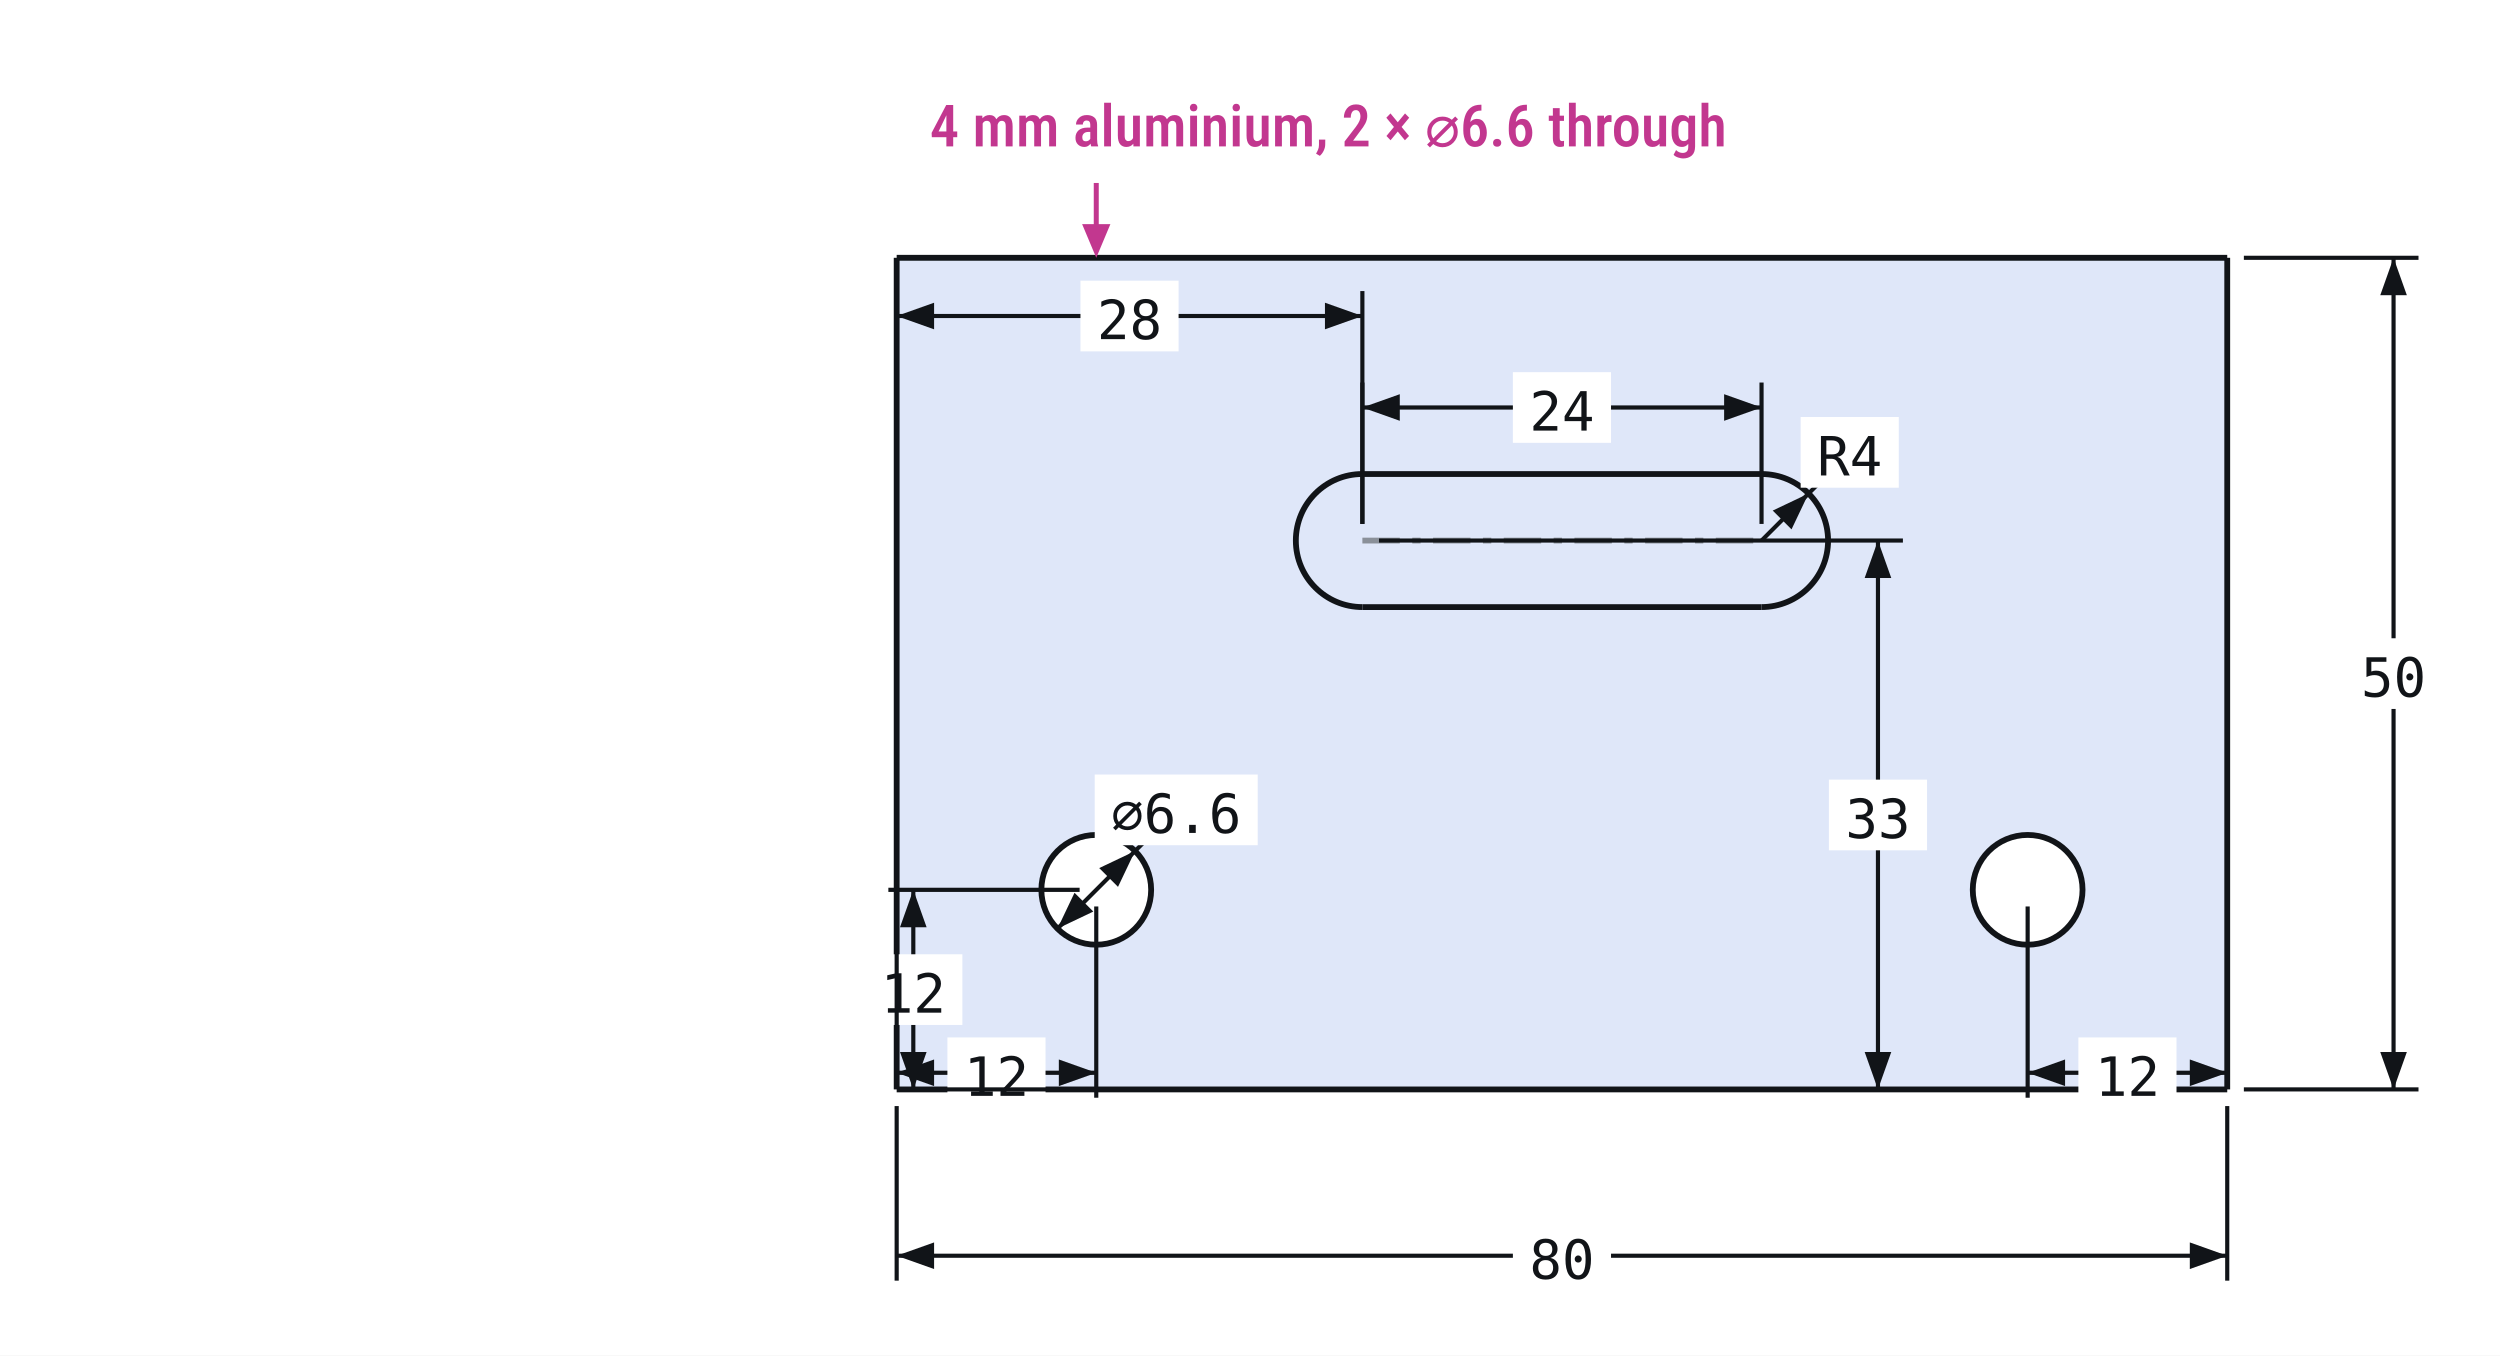
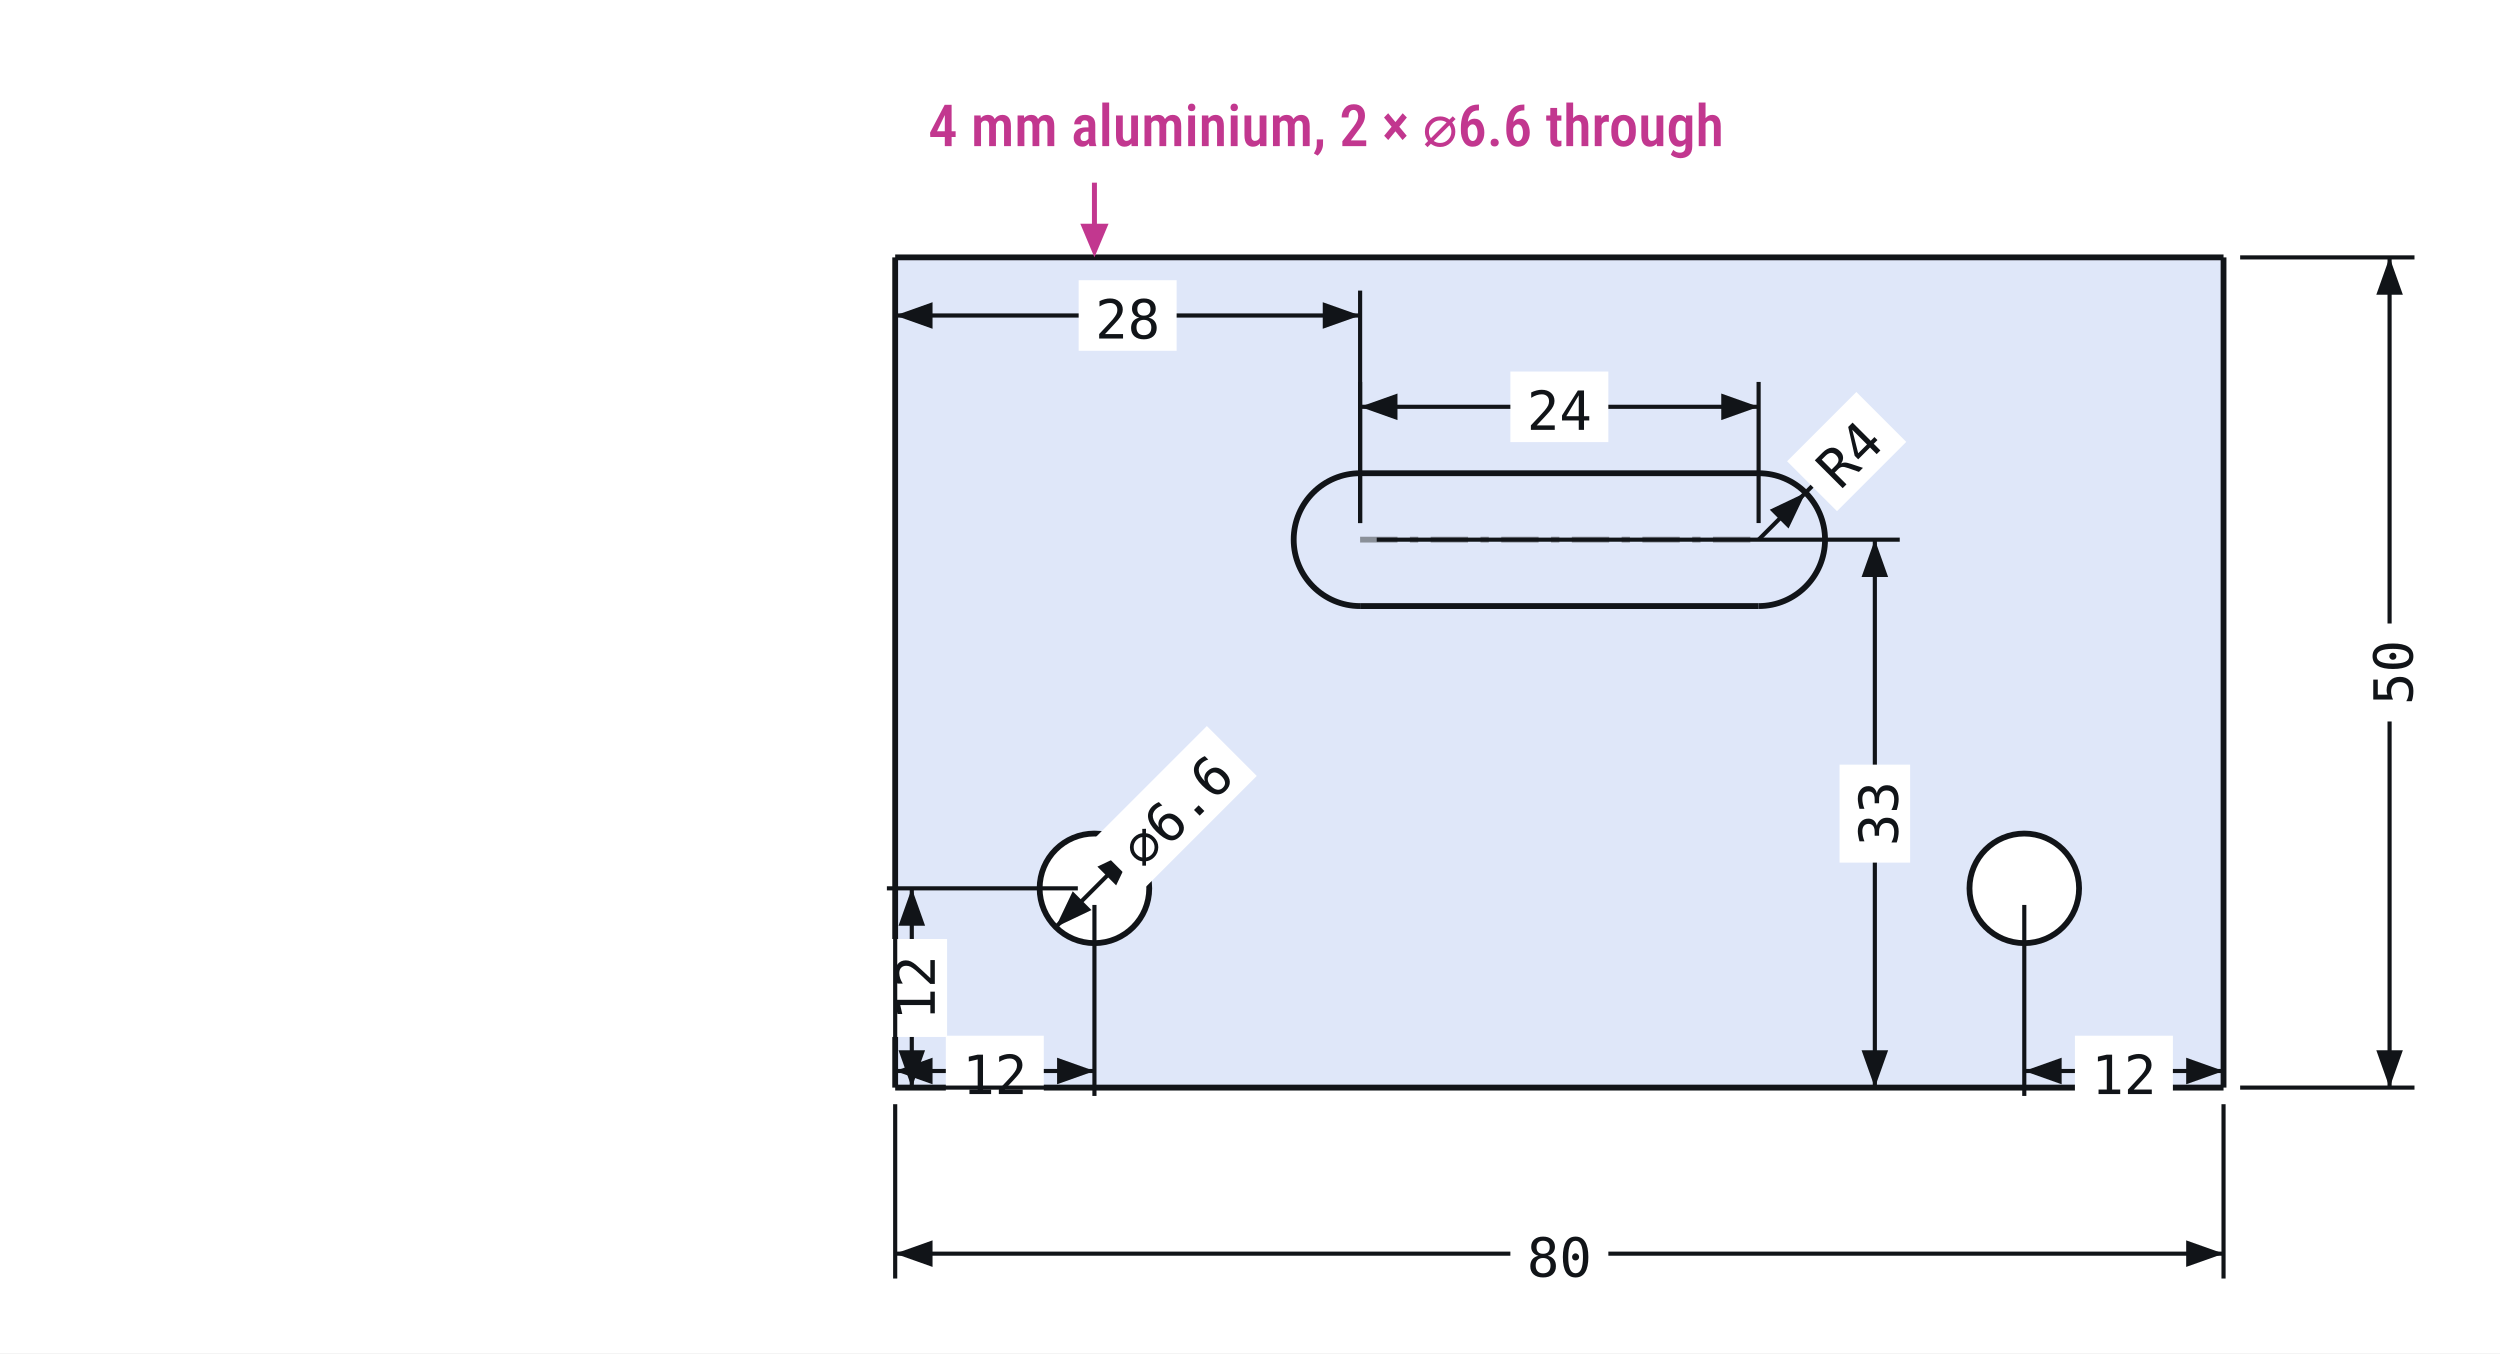
- <svg xmlns="http://www.w3.org/2000/svg" width="150.31mm" height="81.5mm" viewBox="-125.65 28 601.25 326">
-   <rect x="-125.65" y="28" width="601.25" height="326" fill="#ffffff" />
+ <svg xmlns="http://www.w3.org/2000/svg" width="150.56mm" height="81.5mm" viewBox="-125.65 28 602.25 326">
+   <rect x="-125.65" y="28" width="602.25" height="326" fill="#ffffff" />
  <path d="M90 290L410 290L410 90L90 90L90 290ZM151.2 242L151.2 242A13.2 13.2 0 1 1 124.8 242A13.2 13.2 0 1 1 151.2 242ZM375.2 242L375.2 242A13.2 13.2 0 1 1 348.8 242A13.2 13.2 0 1 1 375.2 242Z" fill="#2b5fd9" fill-opacity="0.15" fill-rule="evenodd" />
  <path d="M202 158L298 158" fill="none" stroke="#8a9099" stroke-width="1.4" stroke-dasharray="9 3 2 3" stroke-linecap="butt" stroke-linejoin="round" />
  <path d="M90 290L410 290" fill="none" stroke="#111418" stroke-width="1.4" stroke-linecap="butt" stroke-linejoin="round" />
  <path d="M410 290L410 90" fill="none" stroke="#111418" stroke-width="1.4" stroke-linecap="butt" stroke-linejoin="round" />
  <path d="M410 90L90 90" fill="none" stroke="#111418" stroke-width="1.4" stroke-linecap="butt" stroke-linejoin="round" />
  <path d="M90 90L90 290" fill="none" stroke="#111418" stroke-width="1.4" stroke-linecap="butt" stroke-linejoin="round" />
  <path d="M151.2 242L151.2 242A13.2 13.2 0 1 1 124.8 242A13.2 13.2 0 1 1 151.2 242" fill="none" stroke="#111418" stroke-width="1.4" stroke-linecap="butt" stroke-linejoin="round" />
  <path d="M375.2 242L375.2 242A13.2 13.2 0 1 1 348.8 242A13.2 13.2 0 1 1 375.2 242" fill="none" stroke="#111418" stroke-width="1.4" stroke-linecap="butt" stroke-linejoin="round" />
  <path d="M202 142L298 142" fill="none" stroke="#111418" stroke-width="1.4" stroke-linecap="butt" stroke-linejoin="round" />
  <path d="M202 174L298 174" fill="none" stroke="#111418" stroke-width="1.4" stroke-linecap="butt" stroke-linejoin="round" />
  <path d="M202 142L202 142A16 16 0 0 0 202 174" fill="none" stroke="#111418" stroke-width="1.4" stroke-linecap="butt" stroke-linejoin="round" />
  <path d="M298 174L298 174A16 16 0 0 0 298 142" fill="none" stroke="#111418" stroke-width="1.4" stroke-linecap="butt" stroke-linejoin="round" />
  <path d="M90 294L90 336" fill="none" stroke="#111418" stroke-width="1" stroke-linecap="butt" stroke-linejoin="round" />
  <path d="M410 294L410 336" fill="none" stroke="#111418" stroke-width="1" stroke-linecap="butt" stroke-linejoin="round" />
  <path d="M90 330L410 330" fill="none" stroke="#111418" stroke-width="1" stroke-linecap="butt" stroke-linejoin="round" />
  <path d="M90 330L99 326.8L99 333.2Z" fill="#111418" />
  <path d="M410 330L401 333.2L401 326.8Z" fill="#111418" />
-   <rect x="238.2" y="321.5" width="23.6" height="17" fill="#ffffff" />
+   <path d="M238.2 321.5L261.8 321.5L261.8 338.5L238.2 338.5Z" fill="#ffffff" />
  <text x="250" y="335.55" font-family="&quot;B612 Mono&quot;, ui-monospace, Menlo, Consolas, monospace" font-size="13" font-weight="400" text-anchor="middle" fill="#111418">80</text>
  <path d="M414 290L456 290" fill="none" stroke="#111418" stroke-width="1" stroke-linecap="butt" stroke-linejoin="round" />
  <path d="M414 90L456 90" fill="none" stroke="#111418" stroke-width="1" stroke-linecap="butt" stroke-linejoin="round" />
  <path d="M450 290L450 90" fill="none" stroke="#111418" stroke-width="1" stroke-linecap="butt" stroke-linejoin="round" />
  <path d="M450 290L446.8 281L453.2 281Z" fill="#111418" />
  <path d="M450 90L453.2 99L446.8 99Z" fill="#111418" />
-   <rect x="438.2" y="181.5" width="23.6" height="17" fill="#ffffff" />
-   <text x="450" y="195.55" font-family="&quot;B612 Mono&quot;, ui-monospace, Menlo, Consolas, monospace" font-size="13" font-weight="400" text-anchor="middle" fill="#111418">50</text>
+   <path d="M441.5 201.8L441.5 178.2L458.5 178.2L458.5 201.8Z" fill="#ffffff" />
+   <text transform="rotate(-90 451 190)" x="451" y="194.55" font-family="&quot;B612 Mono&quot;, ui-monospace, Menlo, Consolas, monospace" font-size="13" font-weight="400" text-anchor="middle" fill="#111418">50</text>
  <path d="M128.67 251.33L157.23 222.77" fill="none" stroke="#111418" stroke-width="1" stroke-linecap="butt" stroke-linejoin="round" />
  <path d="M147.33 232.67L143.23 241.29L138.71 236.77Z" fill="#111418" />
  <path d="M128.67 251.33L132.77 242.71L137.29 247.23Z" fill="#111418" />
-   <rect x="137.63" y="214.27" width="39.2" height="17" fill="#ffffff" />
-   <text x="157.23" y="228.32" font-family="&quot;B612 Mono&quot;, ui-monospace, Menlo, Consolas, monospace" font-size="13" font-weight="400" text-anchor="middle" fill="#111418">⌀6.6</text>
+   <path d="M137.36 230.62L165.08 202.9L177.1 214.92L149.38 242.64Z" fill="#ffffff" />
+   <text transform="rotate(-45 157.94 223.47)" x="157.94" y="228.02" font-family="&quot;B612 Mono&quot;, ui-monospace, Menlo, Consolas, monospace" font-size="13" font-weight="400" text-anchor="middle" fill="#111418">⌀6.6</text>
  <path d="M138 246L138 292" fill="none" stroke="#111418" stroke-width="1" stroke-linecap="butt" stroke-linejoin="round" />
  <path d="M90 286L138 286" fill="none" stroke="#111418" stroke-width="1" stroke-linecap="butt" stroke-linejoin="round" />
  <path d="M90 286L99 282.8L99 289.2Z" fill="#111418" />
  <path d="M138 286L129 289.2L129 282.8Z" fill="#111418" />
-   <rect x="102.2" y="277.5" width="23.6" height="17" fill="#ffffff" />
+   <path d="M102.2 277.5L125.8 277.5L125.8 294.5L102.2 294.5Z" fill="#ffffff" />
  <text x="114" y="291.55" font-family="&quot;B612 Mono&quot;, ui-monospace, Menlo, Consolas, monospace" font-size="13" font-weight="400" text-anchor="middle" fill="#111418">12</text>
  <path d="M134 242L88 242" fill="none" stroke="#111418" stroke-width="1" stroke-linecap="butt" stroke-linejoin="round" />
  <path d="M94 290L94 242" fill="none" stroke="#111418" stroke-width="1" stroke-linecap="butt" stroke-linejoin="round" />
  <path d="M94 290L90.8 281L97.2 281Z" fill="#111418" />
  <path d="M94 242L97.2 251L90.8 251Z" fill="#111418" />
-   <rect x="82.2" y="257.5" width="23.6" height="17" fill="#ffffff" />
-   <text x="94" y="271.55" font-family="&quot;B612 Mono&quot;, ui-monospace, Menlo, Consolas, monospace" font-size="13" font-weight="400" text-anchor="middle" fill="#111418">12</text>
+   <path d="M85.5 277.8L85.5 254.2L102.5 254.2L102.5 277.8Z" fill="#ffffff" />
+   <text transform="rotate(-90 95 266)" x="95" y="270.55" font-family="&quot;B612 Mono&quot;, ui-monospace, Menlo, Consolas, monospace" font-size="13" font-weight="400" text-anchor="middle" fill="#111418">12</text>
  <path d="M362 246L362 292" fill="none" stroke="#111418" stroke-width="1" stroke-linecap="butt" stroke-linejoin="round" />
  <path d="M362 286L410 286" fill="none" stroke="#111418" stroke-width="1" stroke-linecap="butt" stroke-linejoin="round" />
  <path d="M362 286L371 282.8L371 289.2Z" fill="#111418" />
  <path d="M410 286L401 289.2L401 282.8Z" fill="#111418" />
-   <rect x="374.2" y="277.5" width="23.6" height="17" fill="#ffffff" />
+   <path d="M374.2 277.5L397.8 277.5L397.8 294.5L374.2 294.5Z" fill="#ffffff" />
  <text x="386" y="291.55" font-family="&quot;B612 Mono&quot;, ui-monospace, Menlo, Consolas, monospace" font-size="13" font-weight="400" text-anchor="middle" fill="#111418">12</text>
  <path d="M90 286L90 98" fill="none" stroke="#111418" stroke-width="1" stroke-linecap="butt" stroke-linejoin="round" />
  <path d="M202 154L202 98" fill="none" stroke="#111418" stroke-width="1" stroke-linecap="butt" stroke-linejoin="round" />
  <path d="M90 104L202 104" fill="none" stroke="#111418" stroke-width="1" stroke-linecap="butt" stroke-linejoin="round" />
  <path d="M90 104L99 100.8L99 107.2Z" fill="#111418" />
  <path d="M202 104L193 107.2L193 100.8Z" fill="#111418" />
-   <rect x="134.2" y="95.5" width="23.6" height="17" fill="#ffffff" />
+   <path d="M134.2 95.5L157.8 95.5L157.8 112.5L134.2 112.5Z" fill="#ffffff" />
  <text x="146" y="109.55" font-family="&quot;B612 Mono&quot;, ui-monospace, Menlo, Consolas, monospace" font-size="13" font-weight="400" text-anchor="middle" fill="#111418">28</text>
  <path d="M202 154L202 120" fill="none" stroke="#111418" stroke-width="1" stroke-linecap="butt" stroke-linejoin="round" />
  <path d="M298 154L298 120" fill="none" stroke="#111418" stroke-width="1" stroke-linecap="butt" stroke-linejoin="round" />
  <path d="M202 126L298 126" fill="none" stroke="#111418" stroke-width="1" stroke-linecap="butt" stroke-linejoin="round" />
  <path d="M202 126L211 122.8L211 129.2Z" fill="#111418" />
  <path d="M298 126L289 129.2L289 122.8Z" fill="#111418" />
-   <rect x="238.2" y="117.5" width="23.6" height="17" fill="#ffffff" />
+   <path d="M238.2 117.5L261.8 117.5L261.8 134.5L238.2 134.5Z" fill="#ffffff" />
  <text x="250" y="131.55" font-family="&quot;B612 Mono&quot;, ui-monospace, Menlo, Consolas, monospace" font-size="13" font-weight="400" text-anchor="middle" fill="#111418">24</text>
  <path d="M94 290L332 290" fill="none" stroke="#111418" stroke-width="1" stroke-linecap="butt" stroke-linejoin="round" />
  <path d="M206 158L332 158" fill="none" stroke="#111418" stroke-width="1" stroke-linecap="butt" stroke-linejoin="round" />
  <path d="M326 290L326 158" fill="none" stroke="#111418" stroke-width="1" stroke-linecap="butt" stroke-linejoin="round" />
  <path d="M326 290L322.8 281L329.2 281Z" fill="#111418" />
  <path d="M326 158L329.2 167L322.8 167Z" fill="#111418" />
-   <rect x="314.2" y="215.5" width="23.6" height="17" fill="#ffffff" />
-   <text x="326" y="229.55" font-family="&quot;B612 Mono&quot;, ui-monospace, Menlo, Consolas, monospace" font-size="13" font-weight="400" text-anchor="middle" fill="#111418">33</text>
+   <path d="M317.5 235.8L317.5 212.2L334.5 212.2L334.5 235.8Z" fill="#ffffff" />
+   <text transform="rotate(-90 327 224)" x="327" y="228.55" font-family="&quot;B612 Mono&quot;, ui-monospace, Menlo, Consolas, monospace" font-size="13" font-weight="400" text-anchor="middle" fill="#111418">33</text>
  <path d="M298 158L319.21 136.79" fill="none" stroke="#111418" stroke-width="1" stroke-linecap="butt" stroke-linejoin="round" />
  <path d="M309.31 146.69L305.21 155.31L300.69 150.79Z" fill="#111418" />
-   <rect x="307.41" y="128.29" width="23.6" height="17" fill="#ffffff" />
-   <text x="319.21" y="142.34" font-family="&quot;B612 Mono&quot;, ui-monospace, Menlo, Consolas, monospace" font-size="13" font-weight="400" text-anchor="middle" fill="#111418">R4</text>
+   <path d="M304.86 139.12L321.55 122.43L333.57 134.45L316.88 151.14Z" fill="#ffffff" />
+   <text transform="rotate(-45 319.92 137.49)" x="319.92" y="142.04" font-family="&quot;B612 Mono&quot;, ui-monospace, Menlo, Consolas, monospace" font-size="13" font-weight="400" text-anchor="middle" fill="#111418">R4</text>
  <path d="M138 72L138 82.71" fill="none" stroke="#c2378f" stroke-width="1.2" stroke-linecap="round" stroke-linejoin="round" />
  <path d="M138 90L134.6 81.9L141.4 81.9Z" fill="#c2378f" />
  <rect x="94" y="46" width="222" height="26" fill="#ffffff" />
  <text x="98" y="63.2" font-family="&quot;Barlow Semi Condensed&quot;, &quot;Arial Narrow&quot;, &quot;Roboto Condensed&quot;, system-ui, sans-serif" font-size="14" font-weight="500" text-anchor="start" fill="#c2378f">4 mm aluminium, 2 × ⌀6.6 through</text>
</svg>
